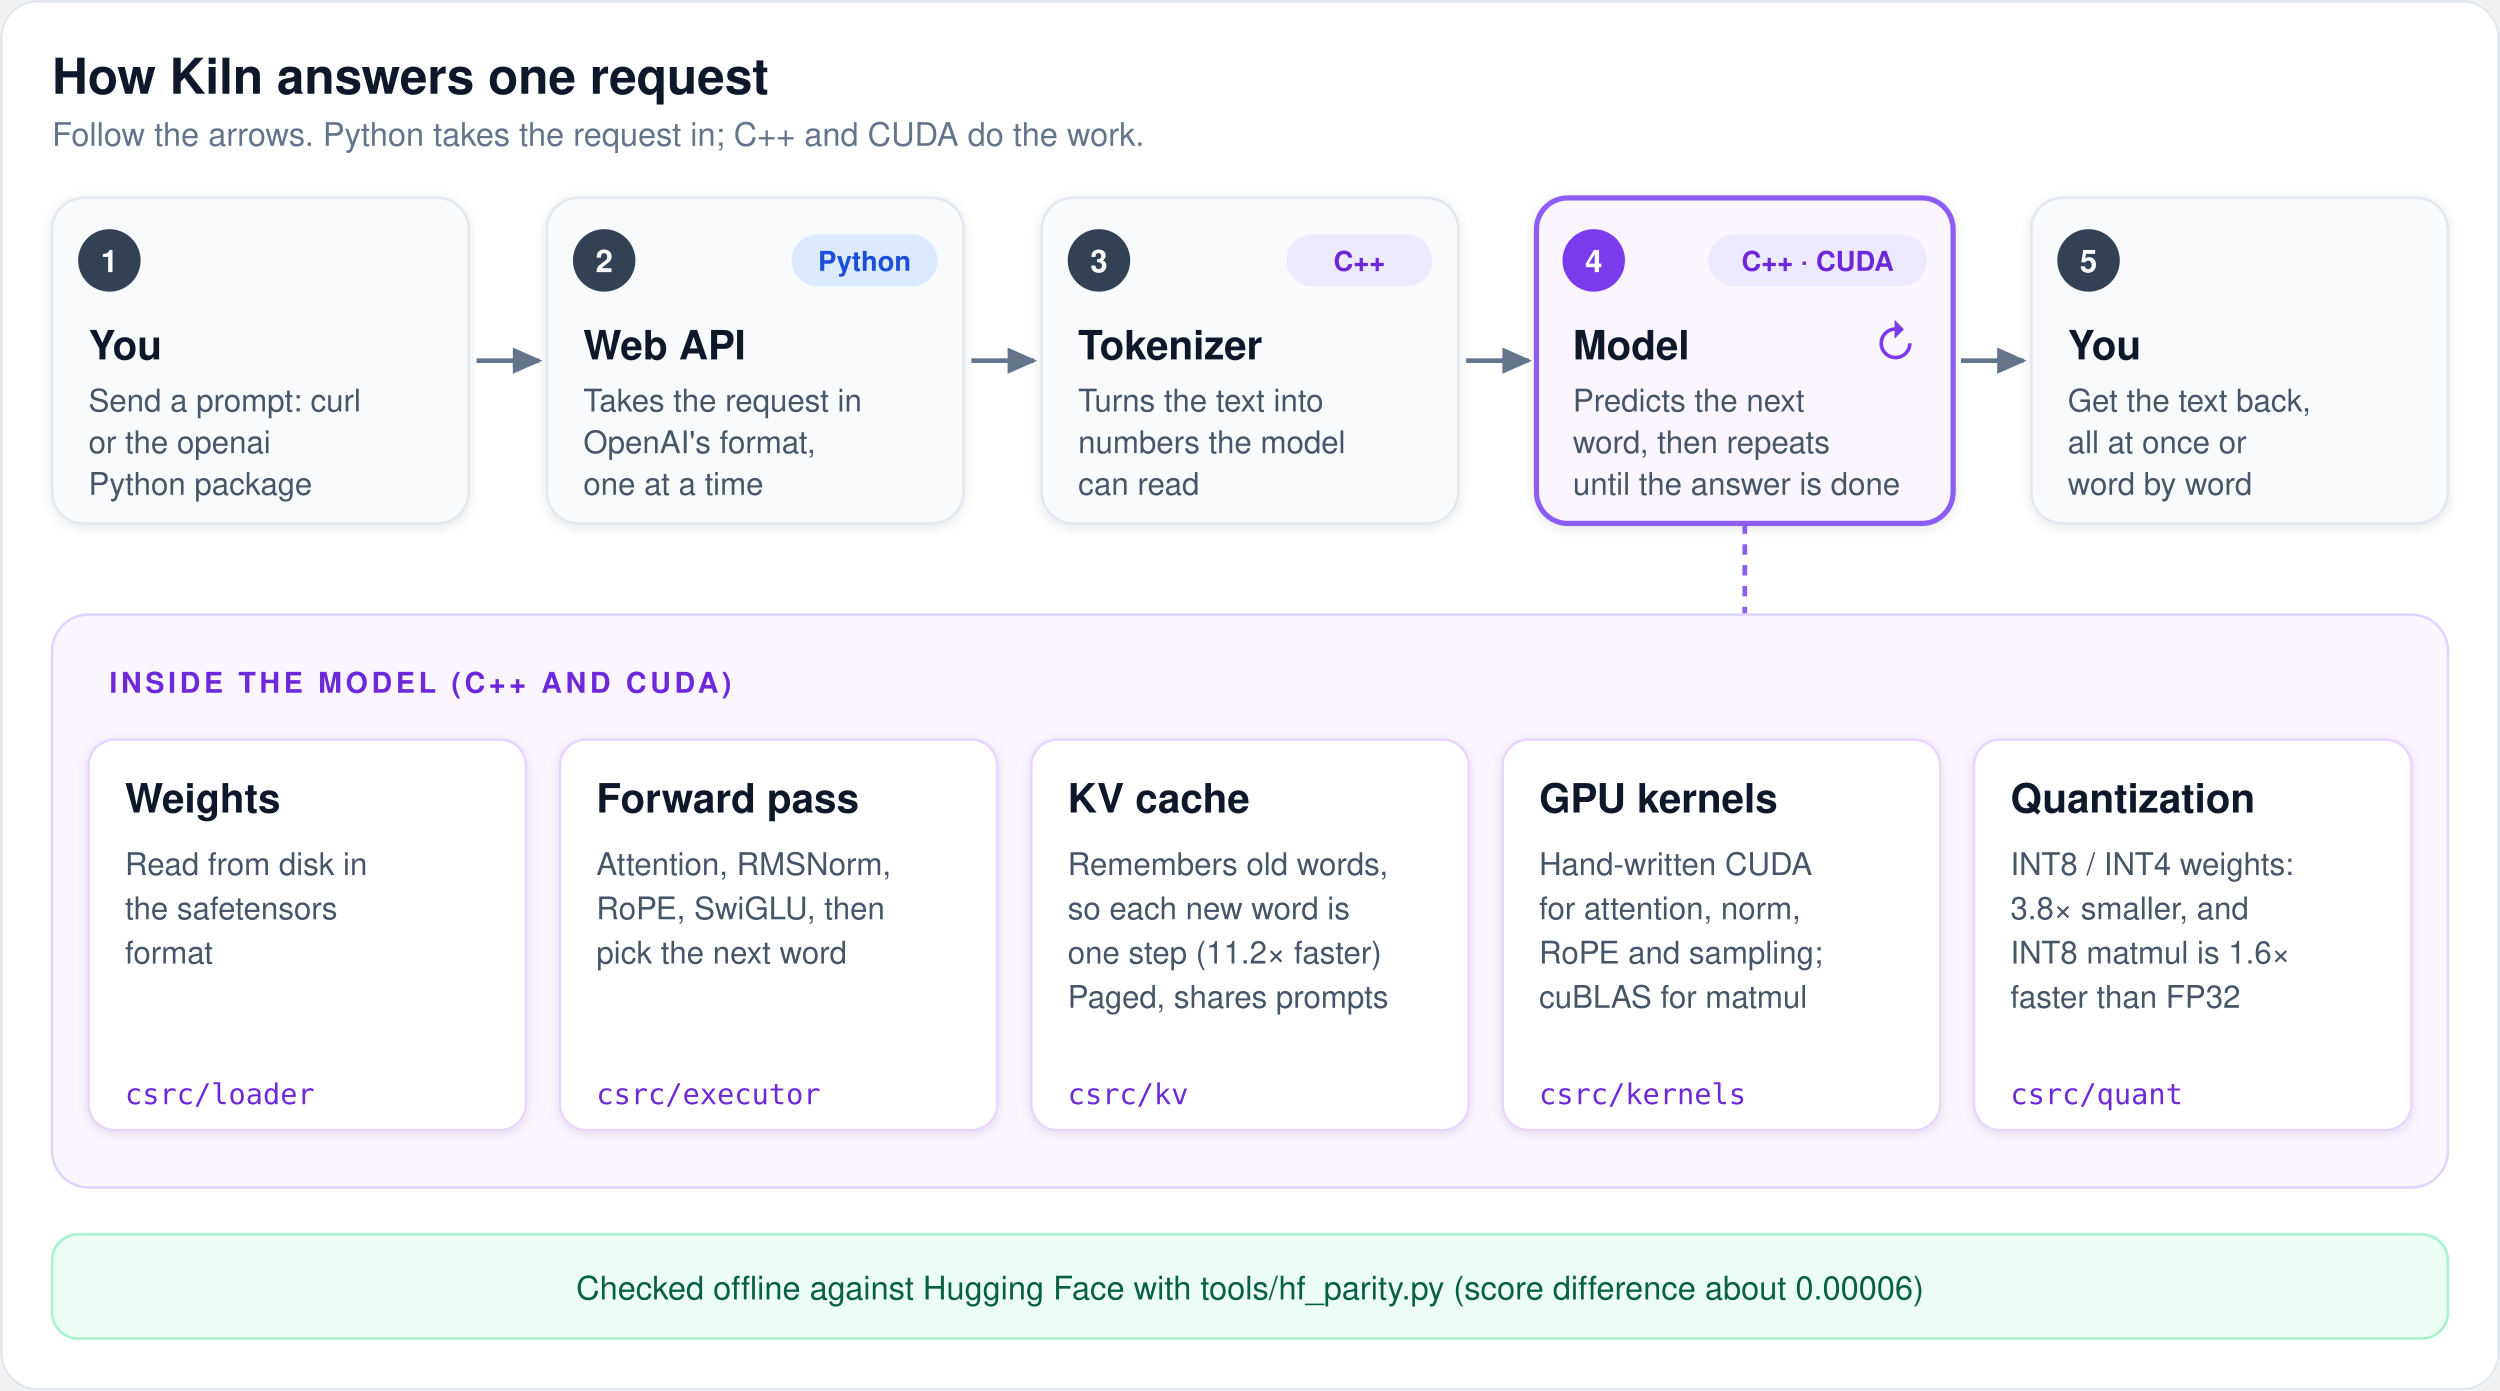
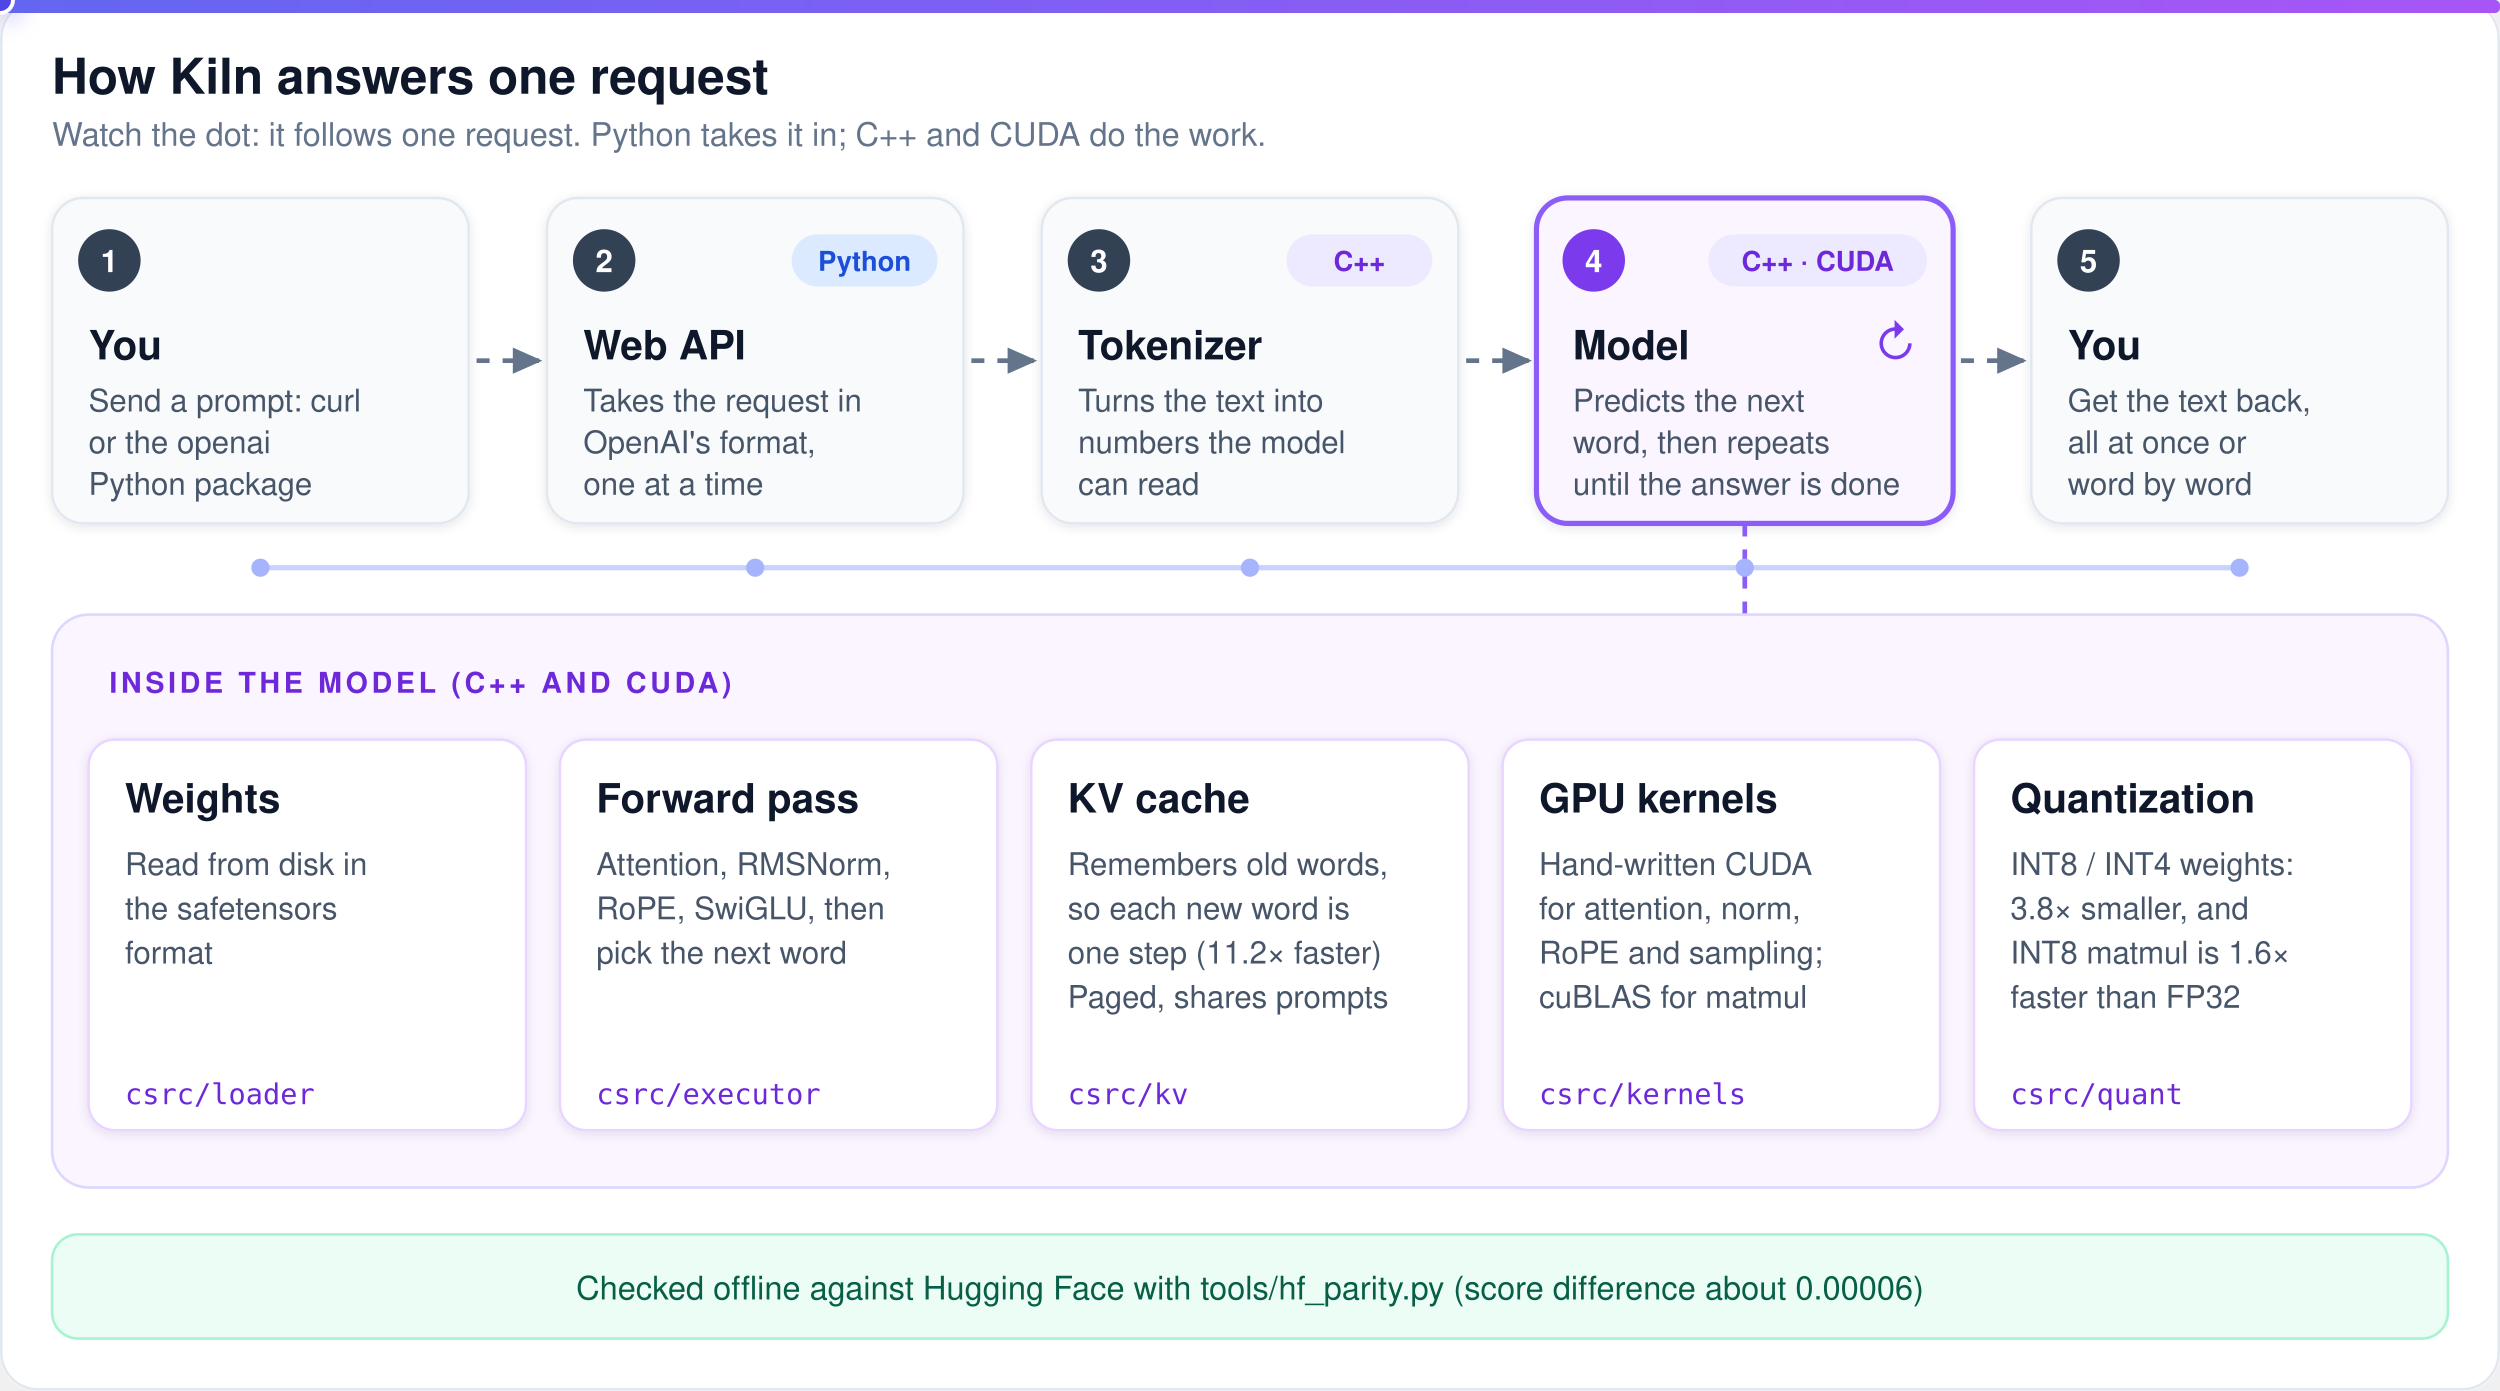
<svg xmlns="http://www.w3.org/2000/svg" viewBox="0 0 960 534" width="960" height="534" role="img" aria-labelledby="t d">
  <defs>
    <marker id="ar" viewBox="0 0 10 10" refX="8" refY="5" markerWidth="7" markerHeight="7" orient="auto">
      <path d="M0 1 L9 5 L0 9 z" fill="#64748b" />
    </marker>
    <filter id="sh" x="-5%" y="-5%" width="110%" height="120%">
      <feDropShadow dx="0" dy="1" stdDeviation="2" flood-color="#0f172a" flood-opacity="0.10" />
    </filter>
+     <filter id="glow" x="-60%" y="-60%" width="220%" height="220%">
+       <feGaussianBlur stdDeviation="4" />
+     </filter>
+     <linearGradient id="bar" x1="0" x2="1">
+       <stop offset="0" stop-color="#6366f1" />
+       <stop offset="1" stop-color="#a855f7" />
+     </linearGradient>
+     <path id="route" d="M100 218 H860" />
  </defs>
  <style>
text{font-family:-apple-system,BlinkMacSystemFont,"Segoe UI",Helvetica,Arial,sans-serif}
.h{font-size:19px;font-weight:700;fill:#0f172a}
.s{font-size:12.5px;fill:#64748b}
.ct{font-size:15.5px;font-weight:700;fill:#0f172a}
.cd{font-size:12px;fill:#475569}
.pl{font-size:10.5px;font-weight:600}
.nb{font-size:12px;font-weight:700;fill:#fff;text-anchor:middle}
.pth{font-size:11px;fill:#6d28d9;font-family:ui-monospace,SFMono-Regular,Menlo,Consolas,monospace}
.lbl{font-size:11px;font-weight:700;letter-spacing:1.4px;fill:#6d28d9}
+ /* The request visits each stage in turn: 2.5s per stage, 10s per loop. */
+ .stage{animation:lit 10s ease-in-out infinite}
+ .s1{animation-delay:0s}.s2{animation-delay:2.5s}.s3{animation-delay:5s}.s4{animation-delay:7.5s}.s5{animation-delay:10s}
+ @keyframes lit{0%{stroke:#6366f1;stroke-width:3;fill:#eef2ff}9%{stroke:#6366f1;stroke-width:3;fill:#eef2ff}16%{stroke-width:1}100%{stroke-width:1}}
+ .flow{stroke-dasharray:5 5;animation:dash 1s linear infinite}
+ @keyframes dash{to{stroke-dashoffset:-10}}
+ .sub{animation:rise 10s ease-in-out infinite}
+ @keyframes rise{0%,60%{transform:translateY(0)}70%{transform:translateY(-3px)}80%,100%{transform:translateY(0)}}
+ @media (prefers-reduced-motion:reduce){.stage,.flow,.sub{animation:none}.dot{display:none}}
</style>
  <rect width="960" height="534" rx="14" fill="#ffffff" />
  <rect x="0.5" y="0.5" width="959" height="533" rx="14" fill="none" stroke="#e2e8f0" />
+   <rect x="0" y="0" width="960" height="5" rx="2" fill="url(#bar)" />
  <text x="20" y="36" class="h">How Kiln answers one request</text>
-   <text x="20" y="56" class="s">Follow the arrows. Python takes the request in; C++ and CUDA do the work.</text>
-   <rect x="20" y="76" width="160" height="125" rx="12" fill="#f8fafc" stroke="#e2e8f0" stroke-width="1" filter="url(#sh)" />
+   <text x="20" y="56" class="s">Watch the dot: it follows one request. Python takes it in; C++ and CUDA do the work.</text>
+   <rect class="stage s1" x="20" y="76" width="160" height="125" rx="12" fill="#f8fafc" stroke="#e2e8f0" stroke-width="1" filter="url(#sh)" />
  <circle cx="42" cy="100" r="12" fill="#334155" />
  <text x="42" y="104.5" class="nb">1</text>
  <text x="34" y="138" class="ct">You</text>
  <text x="34" y="158" class="cd">Send a prompt: curl</text>
  <text x="34" y="174" class="cd">or the openai</text>
  <text x="34" y="190" class="cd">Python package</text>
-   <rect x="210" y="76" width="160" height="125" rx="12" fill="#f8fafc" stroke="#e2e8f0" stroke-width="1" filter="url(#sh)" />
+   <rect class="stage s2" x="210" y="76" width="160" height="125" rx="12" fill="#f8fafc" stroke="#e2e8f0" stroke-width="1" filter="url(#sh)" />
  <circle cx="232" cy="100" r="12" fill="#334155" />
  <text x="232" y="104.5" class="nb">2</text>
  <rect x="304" y="90" width="56" height="20" rx="10" fill="#dbeafe" />
  <text x="332.0" y="104" class="pl" text-anchor="middle" fill="#1d4ed8">Python</text>
  <text x="224" y="138" class="ct">Web API</text>
  <text x="224" y="158" class="cd">Takes the request in</text>
  <text x="224" y="174" class="cd">OpenAI's format,</text>
  <text x="224" y="190" class="cd">one at a time</text>
-   <rect x="400" y="76" width="160" height="125" rx="12" fill="#f8fafc" stroke="#e2e8f0" stroke-width="1" filter="url(#sh)" />
+   <rect class="stage s3" x="400" y="76" width="160" height="125" rx="12" fill="#f8fafc" stroke="#e2e8f0" stroke-width="1" filter="url(#sh)" />
  <circle cx="422" cy="100" r="12" fill="#334155" />
  <text x="422" y="104.5" class="nb">3</text>
  <rect x="494" y="90" width="56" height="20" rx="10" fill="#ede9fe" />
  <text x="522.0" y="104" class="pl" text-anchor="middle" fill="#6d28d9">C++</text>
  <text x="414" y="138" class="ct">Tokenizer</text>
  <text x="414" y="158" class="cd">Turns the text into</text>
  <text x="414" y="174" class="cd">numbers the model</text>
  <text x="414" y="190" class="cd">can read</text>
-   <rect x="590" y="76" width="160" height="125" rx="12" fill="#faf5ff" stroke="#8b5cf6" stroke-width="2" filter="url(#sh)" />
+   <rect class="stage s4" x="590" y="76" width="160" height="125" rx="12" fill="#faf5ff" stroke="#8b5cf6" stroke-width="2" filter="url(#sh)" />
  <circle cx="612" cy="100" r="12" fill="#7c3aed" />
  <text x="612" y="104.5" class="nb">4</text>
  <rect x="656" y="90" width="84" height="20" rx="10" fill="#ede9fe" />
  <text x="698.0" y="104" class="pl" text-anchor="middle" fill="#6d28d9">C++ · CUDA</text>
  <text x="604" y="138" class="ct">Model</text>
  <text x="604" y="158" class="cd">Predicts the next</text>
  <text x="604" y="174" class="cd">word, then repeats</text>
  <text x="604" y="190" class="cd">until the answer is done</text>
  <text x="736" y="138" text-anchor="end" font-size="17" fill="#7c3aed">↻</text>
-   <rect x="780" y="76" width="160" height="125" rx="12" fill="#f8fafc" stroke="#e2e8f0" stroke-width="1" filter="url(#sh)" />
+   <rect class="stage s5" x="780" y="76" width="160" height="125" rx="12" fill="#f8fafc" stroke="#e2e8f0" stroke-width="1" filter="url(#sh)" />
  <circle cx="802" cy="100" r="12" fill="#334155" />
  <text x="802" y="104.5" class="nb">5</text>
  <text x="794" y="138" class="ct">You</text>
  <text x="794" y="158" class="cd">Get the text back,</text>
  <text x="794" y="174" class="cd">all at once or</text>
  <text x="794" y="190" class="cd">word by word</text>
-   <line x1="183" y1="138.5" x2="207" y2="138.5" stroke="#64748b" stroke-width="1.8" marker-end="url(#ar)" />
-   <line x1="373" y1="138.5" x2="397" y2="138.5" stroke="#64748b" stroke-width="1.8" marker-end="url(#ar)" />
-   <line x1="563" y1="138.5" x2="587" y2="138.5" stroke="#64748b" stroke-width="1.8" marker-end="url(#ar)" />
-   <line x1="753" y1="138.5" x2="777" y2="138.5" stroke="#64748b" stroke-width="1.8" marker-end="url(#ar)" />
-   <line x1="670.0" y1="201" x2="670.0" y2="238" stroke="#8b5cf6" stroke-width="1.8" stroke-dasharray="4 4" />
+   <line class="flow" x1="183" y1="138.5" x2="207" y2="138.5" stroke="#64748b" stroke-width="1.8" marker-end="url(#ar)" />
+   <line class="flow" x1="373" y1="138.5" x2="397" y2="138.5" stroke="#64748b" stroke-width="1.8" marker-end="url(#ar)" />
+   <line class="flow" x1="563" y1="138.5" x2="587" y2="138.5" stroke="#64748b" stroke-width="1.8" marker-end="url(#ar)" />
+   <line class="flow" x1="753" y1="138.5" x2="777" y2="138.5" stroke="#64748b" stroke-width="1.8" marker-end="url(#ar)" />
+   <line class="flow" x1="670.0" y1="201" x2="670.0" y2="238" stroke="#8b5cf6" stroke-width="1.8" />
  <rect x="20" y="236" width="920" height="220" rx="14" fill="#faf5ff" stroke="#ddd6fe" />
  <text x="42" y="266" class="lbl">INSIDE THE MODEL (C++ AND CUDA)</text>
-   <rect x="34" y="284" width="168" height="150" rx="10" fill="#ffffff" stroke="#e9d5ff" filter="url(#sh)" />
-   <text x="48" y="312" class="ct">Weights</text>
-   <text x="48" y="336" class="cd">Read from disk in</text>
-   <text x="48" y="353" class="cd">the safetensors</text>
-   <text x="48" y="370" class="cd">format</text>
-   <text x="48" y="424" class="pth">csrc/loader</text>
-   <rect x="215" y="284" width="168" height="150" rx="10" fill="#ffffff" stroke="#e9d5ff" filter="url(#sh)" />
-   <text x="229" y="312" class="ct">Forward pass</text>
-   <text x="229" y="336" class="cd">Attention, RMSNorm,</text>
-   <text x="229" y="353" class="cd">RoPE, SwiGLU, then</text>
-   <text x="229" y="370" class="cd">pick the next word</text>
-   <text x="229" y="424" class="pth">csrc/executor</text>
-   <rect x="396" y="284" width="168" height="150" rx="10" fill="#ffffff" stroke="#e9d5ff" filter="url(#sh)" />
-   <text x="410" y="312" class="ct">KV cache</text>
-   <text x="410" y="336" class="cd">Remembers old words,</text>
-   <text x="410" y="353" class="cd">so each new word is</text>
-   <text x="410" y="370" class="cd">one step (11.2× faster)</text>
-   <text x="410" y="387" class="cd">Paged, shares prompts</text>
-   <text x="410" y="424" class="pth">csrc/kv</text>
-   <rect x="577" y="284" width="168" height="150" rx="10" fill="#ffffff" stroke="#e9d5ff" filter="url(#sh)" />
-   <text x="591" y="312" class="ct">GPU kernels</text>
-   <text x="591" y="336" class="cd">Hand-written CUDA</text>
-   <text x="591" y="353" class="cd">for attention, norm,</text>
-   <text x="591" y="370" class="cd">RoPE and sampling;</text>
-   <text x="591" y="387" class="cd">cuBLAS for matmul</text>
-   <text x="591" y="424" class="pth">csrc/kernels</text>
-   <rect x="758" y="284" width="168" height="150" rx="10" fill="#ffffff" stroke="#e9d5ff" filter="url(#sh)" />
-   <text x="772" y="312" class="ct">Quantization</text>
-   <text x="772" y="336" class="cd">INT8 / INT4 weights:</text>
-   <text x="772" y="353" class="cd">3.8× smaller, and</text>
-   <text x="772" y="370" class="cd">INT8 matmul is 1.6×</text>
-   <text x="772" y="387" class="cd">faster than FP32</text>
-   <text x="772" y="424" class="pth">csrc/quant</text>
+   <g class="sub" style="animation-delay:7.5s">
+     <rect x="34" y="284" width="168" height="150" rx="10" fill="#ffffff" stroke="#e9d5ff" filter="url(#sh)" />
+     <text x="48" y="312" class="ct">Weights</text>
+     <text x="48" y="336" class="cd">Read from disk in</text>
+     <text x="48" y="353" class="cd">the safetensors</text>
+     <text x="48" y="370" class="cd">format</text>
+     <text x="48" y="424" class="pth">csrc/loader</text>
+   </g>
+   <g class="sub" style="animation-delay:7.75s">
+     <rect x="215" y="284" width="168" height="150" rx="10" fill="#ffffff" stroke="#e9d5ff" filter="url(#sh)" />
+     <text x="229" y="312" class="ct">Forward pass</text>
+     <text x="229" y="336" class="cd">Attention, RMSNorm,</text>
+     <text x="229" y="353" class="cd">RoPE, SwiGLU, then</text>
+     <text x="229" y="370" class="cd">pick the next word</text>
+     <text x="229" y="424" class="pth">csrc/executor</text>
+   </g>
+   <g class="sub" style="animation-delay:8.0s">
+     <rect x="396" y="284" width="168" height="150" rx="10" fill="#ffffff" stroke="#e9d5ff" filter="url(#sh)" />
+     <text x="410" y="312" class="ct">KV cache</text>
+     <text x="410" y="336" class="cd">Remembers old words,</text>
+     <text x="410" y="353" class="cd">so each new word is</text>
+     <text x="410" y="370" class="cd">one step (11.2× faster)</text>
+     <text x="410" y="387" class="cd">Paged, shares prompts</text>
+     <text x="410" y="424" class="pth">csrc/kv</text>
+   </g>
+   <g class="sub" style="animation-delay:8.25s">
+     <rect x="577" y="284" width="168" height="150" rx="10" fill="#ffffff" stroke="#e9d5ff" filter="url(#sh)" />
+     <text x="591" y="312" class="ct">GPU kernels</text>
+     <text x="591" y="336" class="cd">Hand-written CUDA</text>
+     <text x="591" y="353" class="cd">for attention, norm,</text>
+     <text x="591" y="370" class="cd">RoPE and sampling;</text>
+     <text x="591" y="387" class="cd">cuBLAS for matmul</text>
+     <text x="591" y="424" class="pth">csrc/kernels</text>
+   </g>
+   <g class="sub" style="animation-delay:8.5s">
+     <rect x="758" y="284" width="168" height="150" rx="10" fill="#ffffff" stroke="#e9d5ff" filter="url(#sh)" />
+     <text x="772" y="312" class="ct">Quantization</text>
+     <text x="772" y="336" class="cd">INT8 / INT4 weights:</text>
+     <text x="772" y="353" class="cd">3.8× smaller, and</text>
+     <text x="772" y="370" class="cd">INT8 matmul is 1.6×</text>
+     <text x="772" y="387" class="cd">faster than FP32</text>
+     <text x="772" y="424" class="pth">csrc/quant</text>
+   </g>
  <rect x="20" y="474" width="920" height="40" rx="10" fill="#ecfdf5" stroke="#a7f3d0" />
  <text x="480" y="499" text-anchor="middle" font-size="12.5" fill="#065f46">Checked offline against Hugging Face with tools/hf_parity.py (score difference about 0.00006)</text>
+   <line x1="100" y1="218" x2="860" y2="218" stroke="#c7d2fe" stroke-width="2" stroke-linecap="round" />
+   <circle cx="100" cy="218" r="3.5" fill="#a5b4fc" />
+   <circle cx="290" cy="218" r="3.5" fill="#a5b4fc" />
+   <circle cx="480" cy="218" r="3.5" fill="#a5b4fc" />
+   <circle cx="670" cy="218" r="3.5" fill="#a5b4fc" />
+   <circle cx="860" cy="218" r="3.5" fill="#a5b4fc" />
+   <g class="dot">
+     <circle r="9" fill="#6366f1" opacity="0.35" filter="url(#glow)">
+       <animateMotion dur="10s" repeatCount="indefinite" calcMode="linear">
+         <mpath href="#route" />
+       </animateMotion>
+     </circle>
+     <circle r="5" fill="#4f46e5" stroke="#fff" stroke-width="1.5">
+       <animateMotion dur="10s" repeatCount="indefinite" calcMode="linear">
+         <mpath href="#route" />
+       </animateMotion>
+     </circle>
+   </g>
</svg>
